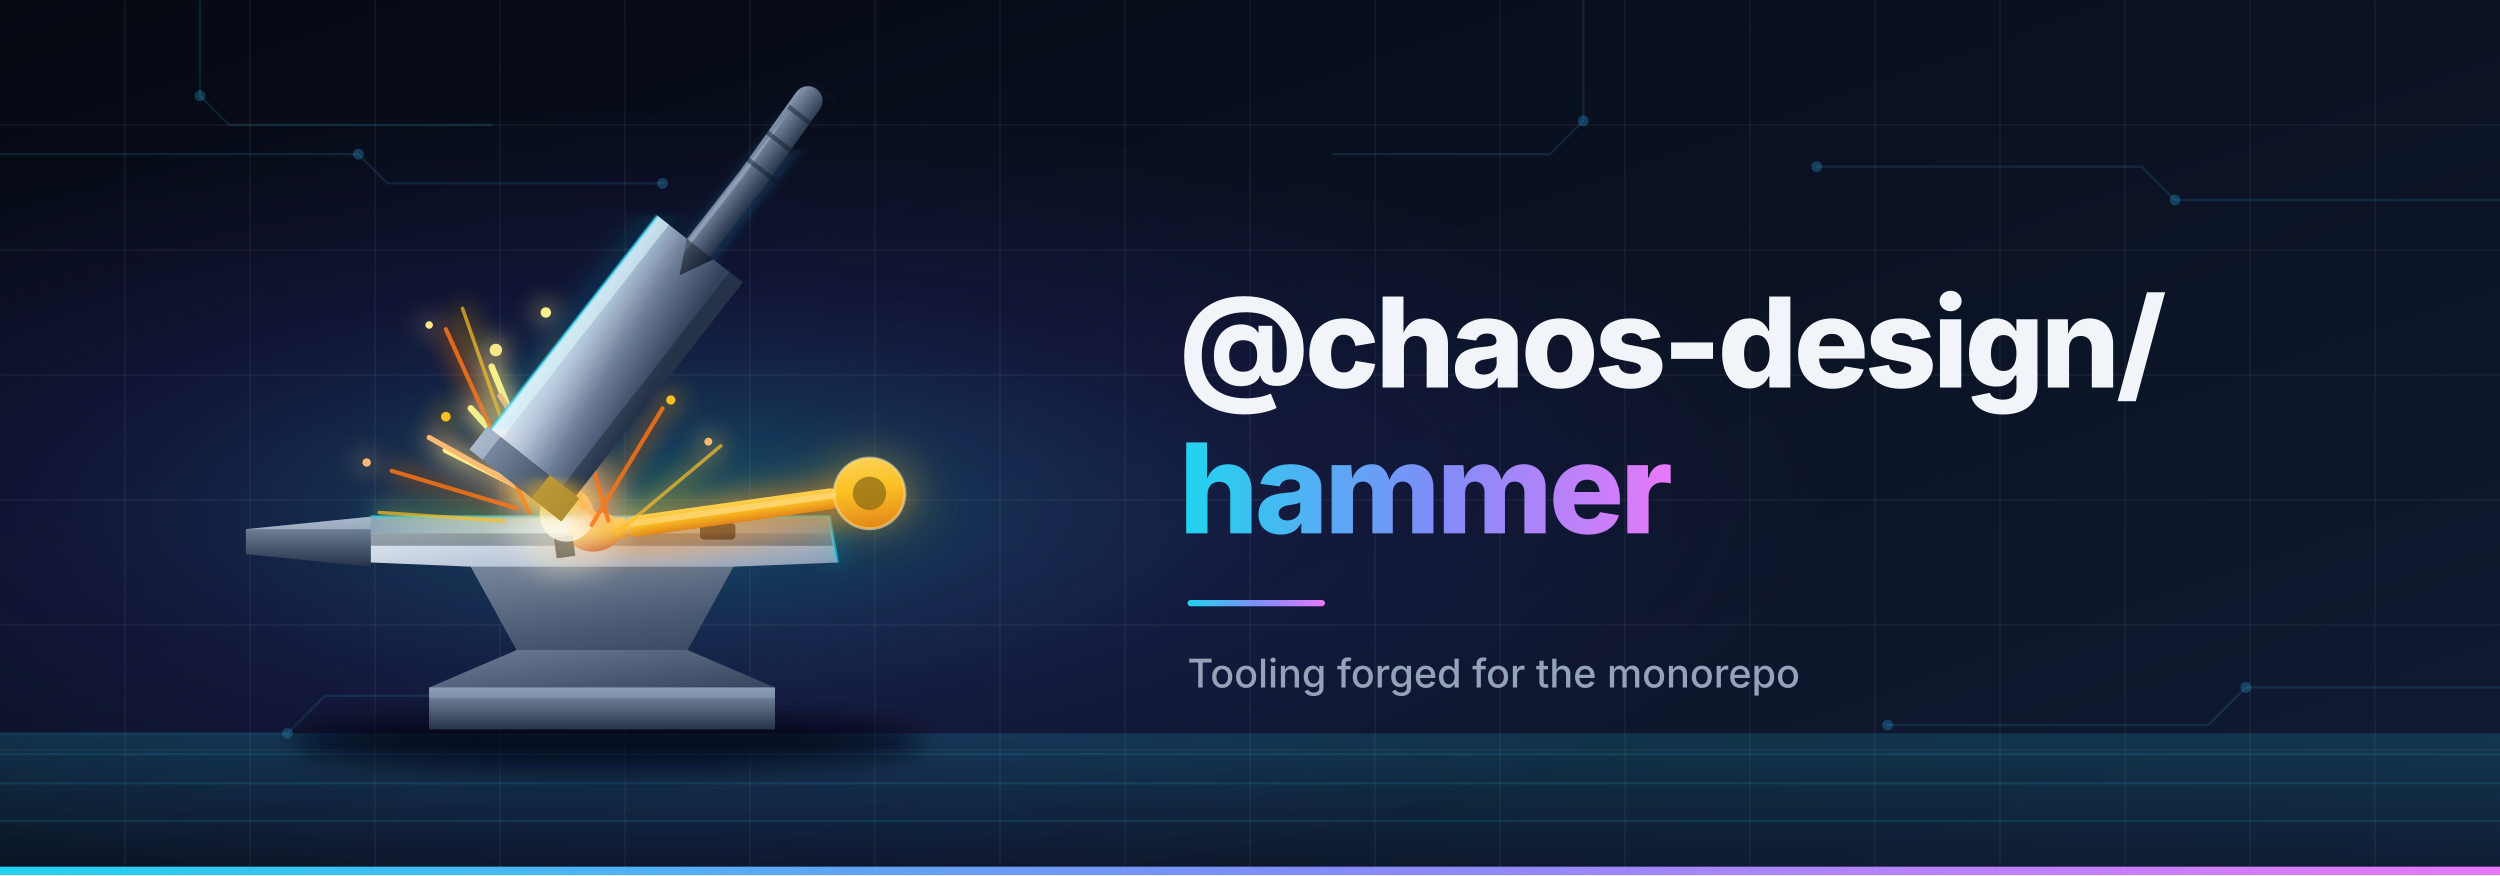
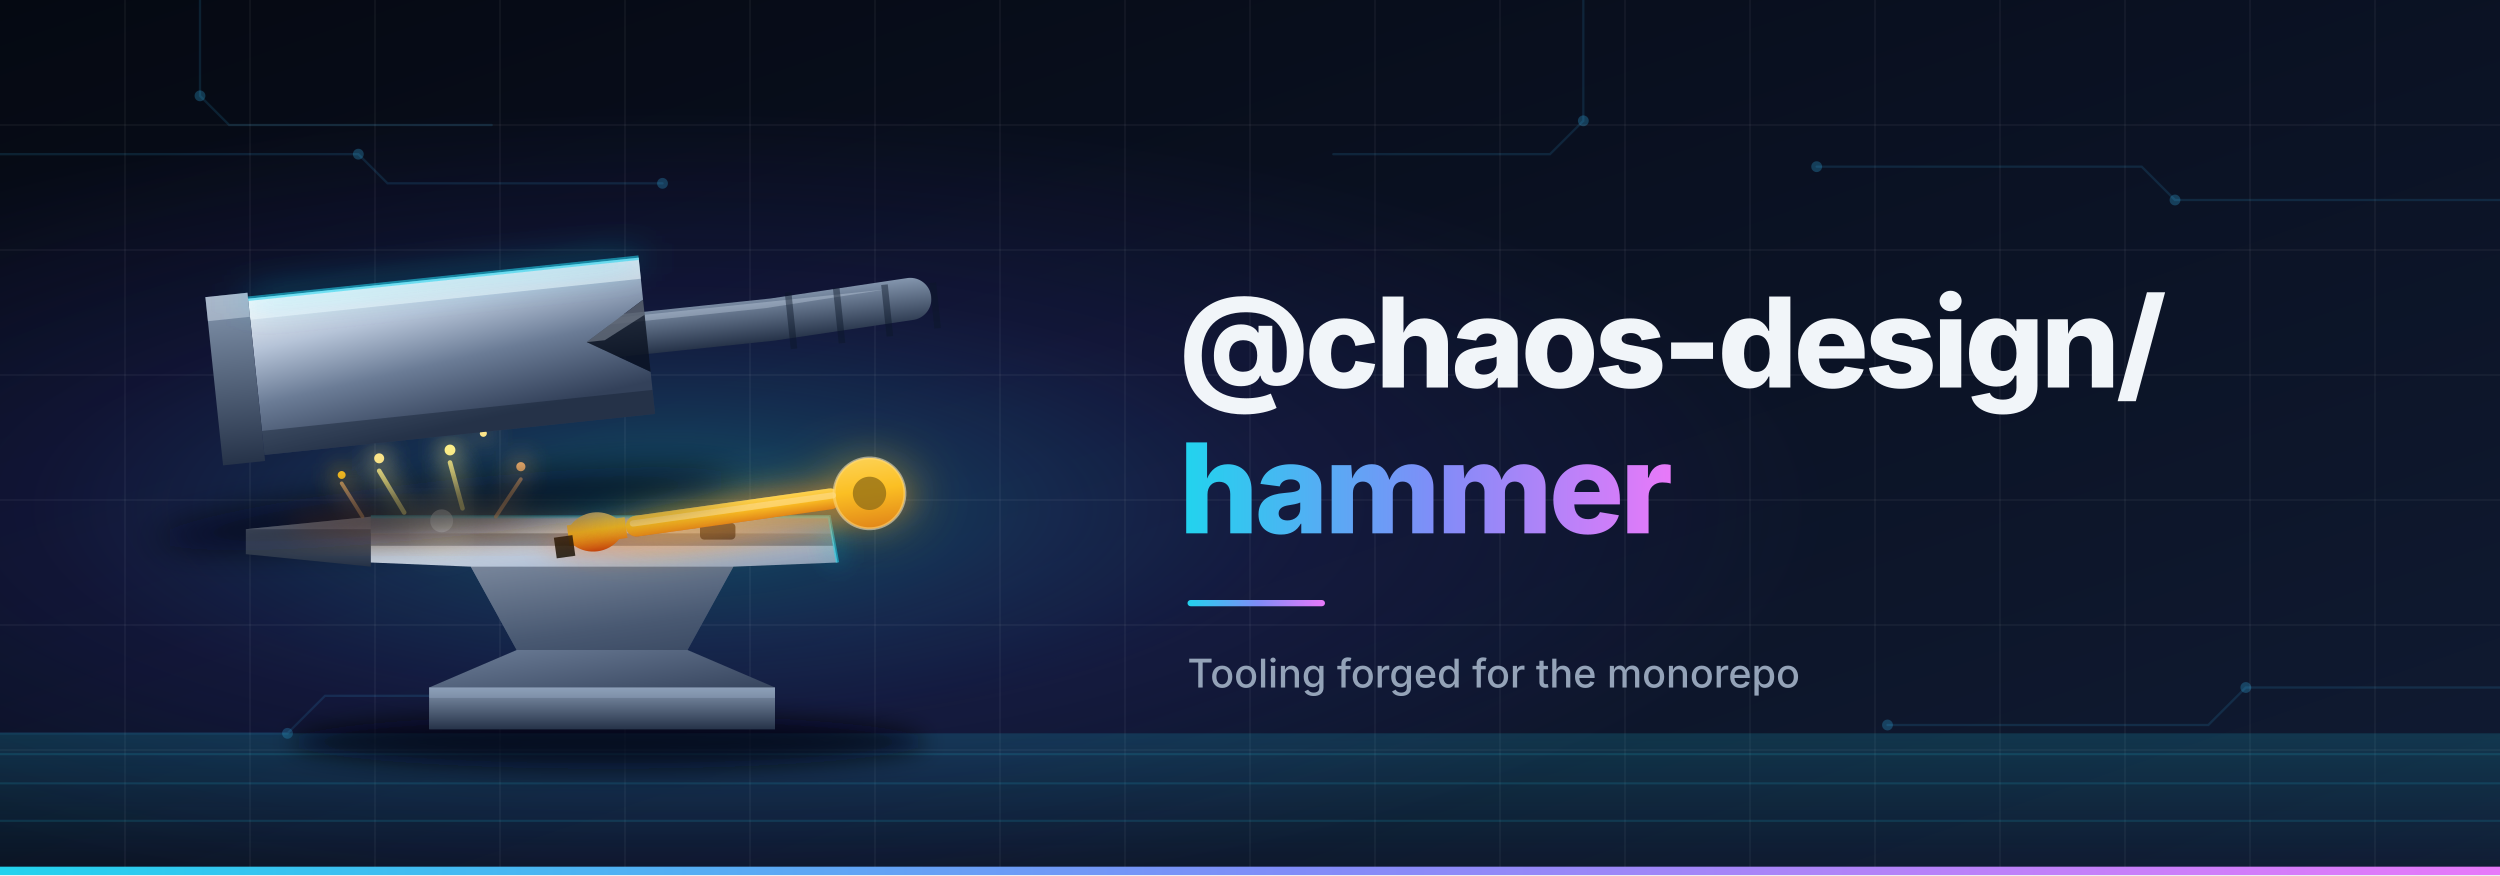
<svg xmlns="http://www.w3.org/2000/svg" width="1200" height="420" viewBox="0 0 1200 420" role="img" aria-label="@chaos-design/hammer — tooling forged for monorepos">
  <defs>
    <linearGradient id="bg" x1="0" y1="0" x2="1" y2="1">
      <stop offset="0%" stop-color="#050912" />
      <stop offset="45%" stop-color="#0a1122" />
      <stop offset="100%" stop-color="#101b33" />
    </linearGradient>
    <radialGradient id="halo" cx="0.27" cy="0.58" r="0.46">
      <stop offset="0%" stop-color="#22d3ee" stop-opacity="0.34" />
      <stop offset="55%" stop-color="#4f46e5" stop-opacity="0.12" />
      <stop offset="100%" stop-color="#4f46e5" stop-opacity="0" />
    </radialGradient>
    <linearGradient id="neon" x1="0" y1="0" x2="1" y2="0">
      <stop offset="0%" stop-color="#22d3ee" />
      <stop offset="52%" stop-color="#818cf8" />
      <stop offset="100%" stop-color="#e879f9" />
    </linearGradient>
    <linearGradient id="steel" x1="0" y1="0" x2="0.3" y2="1">
      <stop offset="0%" stop-color="#f1f5f9" />
      <stop offset="30%" stop-color="#b6c4d8" />
      <stop offset="62%" stop-color="#6b7c96" />
      <stop offset="100%" stop-color="#33415a" />
    </linearGradient>
    <linearGradient id="steelDark" x1="0" y1="0" x2="0" y2="1">
      <stop offset="0%" stop-color="#8496ae" />
      <stop offset="100%" stop-color="#263349" />
    </linearGradient>
    <linearGradient id="anvilFace" x1="0" y1="0" x2="1" y2="0">
      <stop offset="0%" stop-color="#8fa2bb" />
      <stop offset="45%" stop-color="#dbe6f3" />
      <stop offset="100%" stop-color="#7e8fa8" />
    </linearGradient>
    <linearGradient id="molten" x1="0" y1="0" x2="0" y2="1">
      <stop offset="0%" stop-color="#fde68a" />
      <stop offset="35%" stop-color="#fbbf24" />
      <stop offset="75%" stop-color="#f97316" />
      <stop offset="100%" stop-color="#dc2626" />
    </linearGradient>
    <linearGradient id="wrenchMetal" x1="0" y1="0" x2="0" y2="1">
      <stop offset="0%" stop-color="#fde68a" />
      <stop offset="45%" stop-color="#fbbf24" />
      <stop offset="100%" stop-color="#c2410c" />
    </linearGradient>
    <linearGradient id="floor" x1="0" y1="0" x2="0" y2="1">
      <stop offset="0%" stop-color="#22d3ee" stop-opacity="0.16" />
      <stop offset="100%" stop-color="#22d3ee" stop-opacity="0" />
    </linearGradient>
    <filter id="glow" x="-70%" y="-70%" width="240%" height="240%">
      <feGaussianBlur stdDeviation="6" result="b" />
      <feMerge>
        <feMergeNode in="b" />
        <feMergeNode in="b" />
        <feMergeNode in="SourceGraphic" />
      </feMerge>
    </filter>
    <filter id="glowSoft" x="-90%" y="-90%" width="280%" height="280%">
      <feGaussianBlur stdDeviation="12" result="b" />
      <feMerge>
        <feMergeNode in="b" />
        <feMergeNode in="SourceGraphic" />
      </feMerge>
    </filter>
    <filter id="blur6" x="-40%" y="-40%" width="180%" height="180%">
      <feGaussianBlur stdDeviation="6" />
    </filter>
-     <filter id="blur3" x="-40%" y="-40%" width="180%" height="180%">
-       <feGaussianBlur stdDeviation="2.4" />
-     </filter>
  </defs>
  <rect width="1200" height="420" fill="url(#bg)" />
  <rect width="1200" height="420" fill="url(#halo)" />
  <g fill="none" stroke="#38bdf8" stroke-opacity="0.13" stroke-width="1.1" stroke-linecap="round">
    <path d="M0 74 H172 l14 14 H318" />
    <path d="M1200 96 H1044 l-16 -16 H872" />
    <path d="M0 352 H138 l18 -18 H300" />
    <path d="M1200 330 H1078 l-18 18 H906" />
    <path d="M760 0 v58 l-16 16 H640" />
    <path d="M96 0 v46 l14 14 H236" />
  </g>
  <g fill="#38bdf8" fill-opacity="0.26">
    <circle cx="172" cy="74" r="2.6" />
    <circle cx="318" cy="88" r="2.6" />
    <circle cx="1044" cy="96" r="2.6" />
    <circle cx="872" cy="80" r="2.6" />
    <circle cx="138" cy="352" r="2.6" />
    <circle cx="300" cy="334" r="2.6" />
    <circle cx="1078" cy="330" r="2.6" />
    <circle cx="906" cy="348" r="2.6" />
    <circle cx="760" cy="58" r="2.6" />
    <circle cx="96" cy="46" r="2.6" />
  </g>
  <g stroke="#ffffff" stroke-opacity="0.04" stroke-width="1">
    <path d="M0 60H1200M0 120H1200M0 180H1200M0 240H1200M0 300H1200M0 360H1200" />
    <path d="M60 0V420M120 0V420M180 0V420M240 0V420M300 0V420M360 0V420M420 0V420M480 0V420M540 0V420M600 0V420M660 0V420M720 0V420M780 0V420M840 0V420M900 0V420M960 0V420M1020 0V420M1080 0V420M1140 0V420" />
  </g>
  <rect x="0" y="352" width="1200" height="68" fill="url(#floor)" />
  <g stroke="#22d3ee" stroke-opacity="0.13" stroke-width="1">
    <path d="M0 362 H1200" />
    <path d="M0 376 H1200" />
    <path d="M0 394 H1200" />
  </g>
  <g>
    <ellipse cx="292" cy="356" rx="152" ry="13" fill="#02060f" opacity="0.72" filter="url(#blur6)" />
    <path d="M118 254 L178 248 L178 272 L118 266 Z" fill="url(#steelDark)" />
    <path d="M118 254 L178 248 L178 254 Z" fill="#cbd8e8" opacity="0.5" />
    <path d="M178 248 L398 248 L402 270 L352 272 L330 312 L372 330 L372 350 L206 350 L206 330 L248 312 L226 272 L178 270 Z" fill="url(#steel)" />
    <path d="M178 248 L398 248 L399 256 L178 256 Z" fill="url(#anvilFace)" />
    <path d="M178 256 L399 256 L400 262 L178 262 Z" fill="#0a1424" opacity="0.35" />
    <path d="M226 272 L352 272 L330 312 L248 312 Z" fill="#1b2941" opacity="0.42" />
    <path d="M206 330 L372 330 L372 350 L206 350 Z" fill="url(#steelDark)" />
    <path d="M206 330 L372 330 L372 335 L206 335 Z" fill="#9fb2cc" opacity="0.35" />
    <path d="M178 248 L398 248 L402 270" fill="none" stroke="#22d3ee" stroke-opacity="0.55" stroke-width="1.6" filter="url(#glow)" />
    <rect x="336" y="251" width="17" height="8" rx="2" fill="#0b1626" opacity="0.8" />
  </g>
  <g transform="translate(352 246) rotate(-8)">
    <ellipse cx="-4" cy="4" rx="86" ry="12" fill="#f97316" opacity="0.4" filter="url(#blur6)" />
    <rect x="-52" y="-5" width="104" height="10" rx="5" fill="url(#wrenchMetal)" />
    <path d="M-52 -5 h-4 a16 16 0 0 0 -22 0 h-2 v10 h2 a16 16 0 0 0 22 0 h4 Z" fill="url(#wrenchMetal)" />
    <path d="M-78 0 h-9 v10 h9 Z" fill="#1a1206" opacity="0.85" />
    <circle cx="66" cy="0" r="17" fill="url(#wrenchMetal)" />
    <circle cx="66" cy="0" r="8" fill="#1a1206" opacity="0.8" />
    <rect x="-50" y="-3" width="100" height="3" rx="1.5" fill="#fff7ed" opacity="0.75" />
    <circle cx="66" cy="0" r="17" fill="none" stroke="#fff7ed" stroke-opacity="0.55" stroke-width="1.4" />
    <g filter="url(#glowSoft)" opacity="0.55">
      <rect x="-52" y="-5" width="104" height="10" rx="5" fill="#fbbf24" />
      <circle cx="66" cy="0" r="17" fill="#fbbf24" />
    </g>
  </g>
  <g>
-     <circle cx="272" cy="247" r="30" fill="#fef3c7" opacity="0.30" filter="url(#blur6)" />
-     <circle cx="272" cy="247" r="13" fill="#fffbeb" opacity="0.85" filter="url(#glowSoft)" />
+     <ellipse cx="212" cy="252" rx="74" ry="8" fill="#f97316" opacity="0.32" filter="url(#blur6)" />
+     <circle cx="212" cy="250" r="15" fill="#fef3c7" opacity="0.2" filter="url(#blur6)" />
+     <circle cx="212" cy="250" r="5.5" fill="#fffbeb" opacity="0.55" filter="url(#glowSoft)" />
    <g stroke-linecap="round" filter="url(#glow)">
-       <g stroke="#fef08a" stroke-width="3.1">
-         <path d="M262 236 L226 196" />
-         <path d="M266 242 L214 216" />
-         <path d="M258 230 L236 176" />
+       <g stroke="#fef08a" stroke-width="2.2" opacity="0.85">
+         <path d="M194 246 L182 226" />
+         <path d="M222 244 L216 222" />
      </g>
-       <g stroke="#fdba74" stroke-width="2.5">
-         <path d="M274 241 L240 190" />
-         <path d="M280 244 L262 182" />
-         <path d="M256 238 L206 210" />
-         <path d="M286 248 L248 204" />
-       </g>
-       <g stroke="#f97316" stroke-width="2" opacity="0.85">
-         <path d="M248 244 L188 226" />
-         <path d="M292 250 L268 166" />
-         <path d="M254 246 L214 158" />
-         <path d="M284 252 L318 196" />
-       </g>
-       <g stroke="#fbbf24" stroke-width="1.7" opacity="0.7">
-         <path d="M242 250 L182 246" />
-         <path d="M296 256 L346 214" />
-         <path d="M252 234 L222 148" />
+       <g stroke="#fdba74" stroke-width="1.8" opacity="0.7">
+         <path d="M238 248 L250 230" />
+         <path d="M174 248 L164 232" />
      </g>
    </g>
    <g filter="url(#glow)">
-       <circle cx="238" cy="168" r="3" fill="#fde68a" />
-       <circle cx="214" cy="200" r="2.3" fill="#fbbf24" />
-       <circle cx="262" cy="150" r="2.5" fill="#fef08a" />
-       <circle cx="176" cy="222" r="2" fill="#fdba74" />
-       <circle cx="322" cy="192" r="2.2" fill="#fbbf24" />
-       <circle cx="206" cy="156" r="1.8" fill="#fde68a" />
-       <circle cx="340" cy="212" r="1.9" fill="#fdba74" />
+       <circle cx="182" cy="220" r="2.4" fill="#fde68a" />
+       <circle cx="216" cy="216" r="2.6" fill="#fef08a" />
+       <circle cx="250" cy="224" r="2.2" fill="#fdba74" />
+       <circle cx="164" cy="228" r="1.9" fill="#fbbf24" />
+       <circle cx="232" cy="208" r="1.7" fill="#fde68a" />
    </g>
  </g>
-   <g transform="translate(288 181) rotate(-52)">
-     <g stroke="#38bdf8" stroke-opacity="0.32" stroke-width="3" stroke-linecap="round" filter="url(#blur3)">
-       <path d="M26 -6 H156" />
-       <path d="M20 6 H142" />
-     </g>
+   <g transform="translate(198 173) rotate(-6) scale(1.45)">
+     <ellipse cx="6" cy="50" rx="95" ry="9" fill="#02060f" opacity="0.62" filter="url(#blur6)" />
    <path d="M-6 -8 H120 l46 -2 a7 7 0 0 1 0 14 l-46 2 H-6 Z" fill="url(#steelDark)" />
    <path d="M4 -5 H118 l40 -2 H4 Z" fill="#dbe8f7" opacity="0.3" />
    <g stroke="#0d1728" stroke-opacity="0.45" stroke-width="2.2">
      <path d="M126 -9.4 V9.4" />
      <path d="M142 -9.2 V9.2" />
      <path d="M158 -8.6 V8.6" />
      <path d="M174 -7.6 V7.6" />
    </g>
-     <path d="M-52 -26 H78 V-8 L62 0 L78 8 V26 H-52 Z" fill="url(#steel)" />
+     <path d="M-52 -26 H78 V-12 L58 0 L78 12 V26 H-52 Z" fill="url(#steel)" />
    <path d="M-52 -26 H78 V-19 H-52 Z" fill="#f6fafd" opacity="0.55" />
    <path d="M-52 18 H78 V26 H-52 Z" fill="#0f1b2e" opacity="0.4" />
-     <path d="M62 0 L78 -8 V8 Z" fill="#0b1220" opacity="0.45" />
+     <path d="M58 0 L78 -12 V12 Z" fill="#0a1220" opacity="0.8" />
+     <path d="M58 0 L78 -12 V-7 L64 0 Z" fill="#dbe6f3" opacity="0.32" />
    <path d="M-66 -28 H-52 V28 H-66 Z" fill="url(#steelDark)" />
    <path d="M-66 -28 H-52 V-20 H-66 Z" fill="#d6e2f0" opacity="0.45" />
-     <rect x="-66" y="10" width="14" height="18" fill="#fbbf24" opacity="0.65" filter="url(#glow)" />
    <path d="M-52 -26 H78" fill="none" stroke="#22d3ee" stroke-opacity="0.55" stroke-width="1.5" filter="url(#glow)" />
  </g>
  <g font-family="'Inter','SF Pro Display',-apple-system,'Segoe UI',Roboto,'Helvetica Neue',sans-serif">
    <text x="566" y="186" fill="#f1f5f9" font-size="60" font-weight="800" letter-spacing="-1.8">@chaos-design/</text>
    <text x="566" y="256" fill="url(#neon)" font-size="60" font-weight="800" letter-spacing="-1.8">hammer</text>
    <rect x="570" y="288" width="66" height="3" rx="1.5" fill="url(#neon)" />
    <text x="570" y="330" fill="#94a3b8" font-size="19" font-weight="500">Tooling forged for the monorepo</text>
  </g>
  <rect x="0" y="416" width="1200" height="4" fill="url(#neon)" />
</svg>
